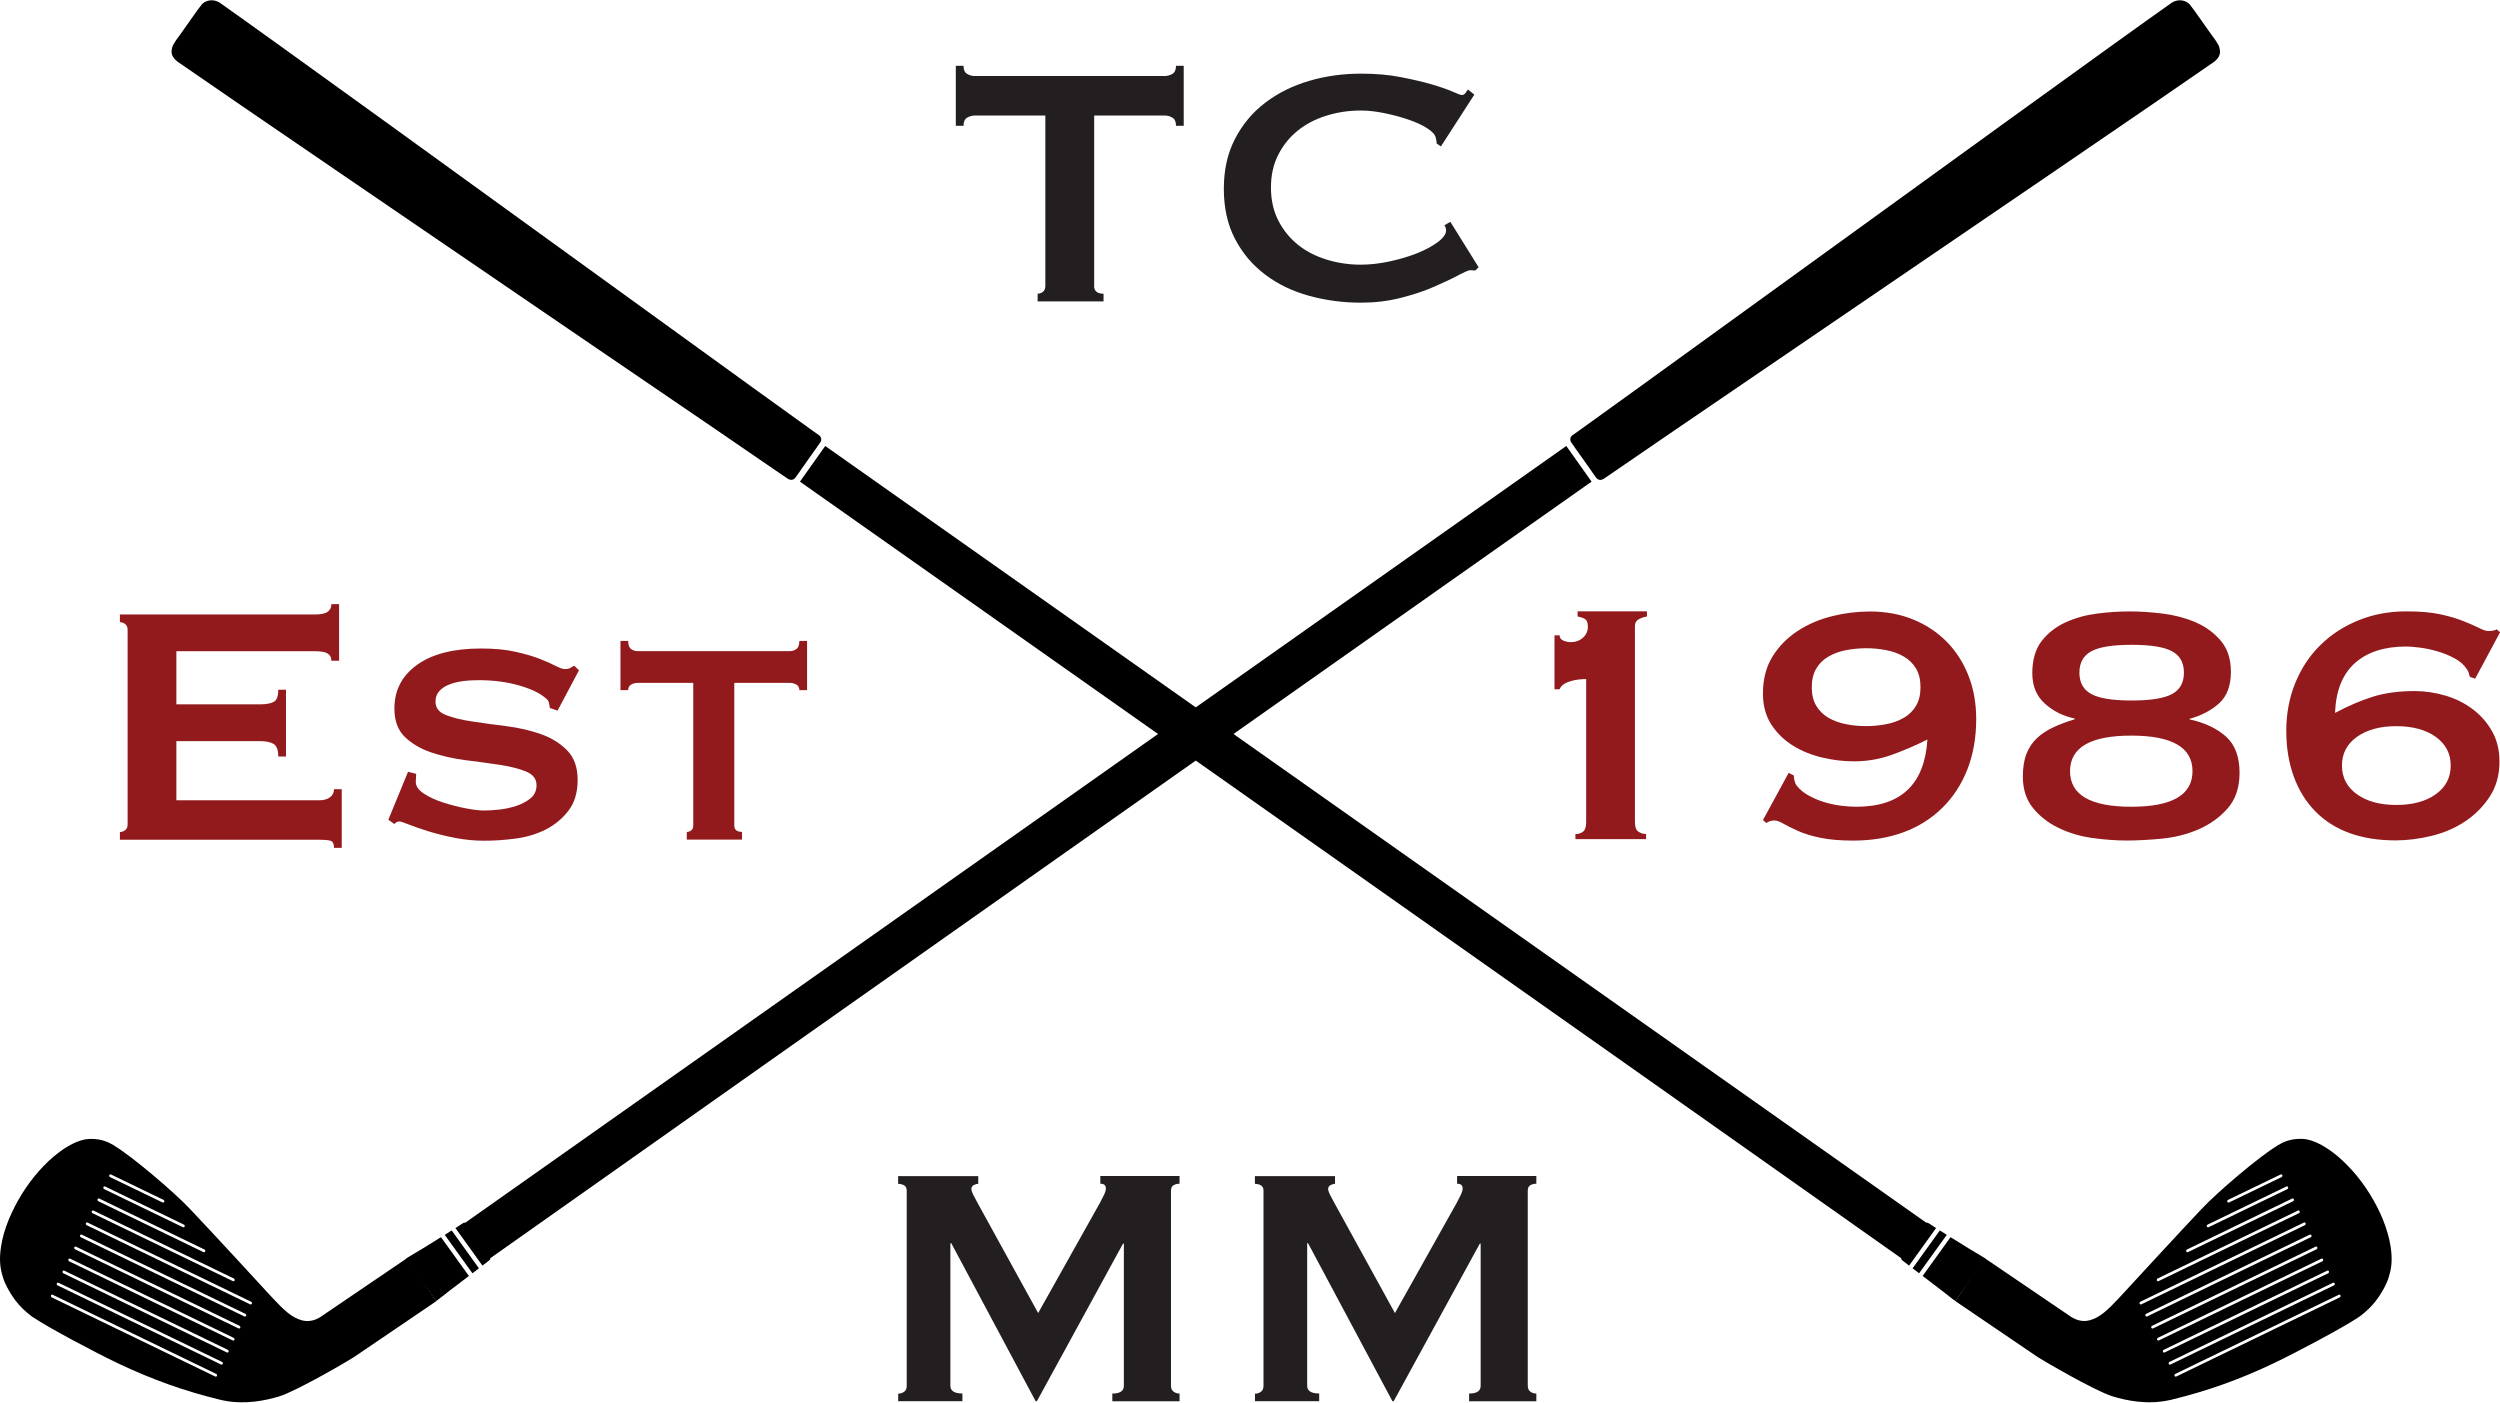
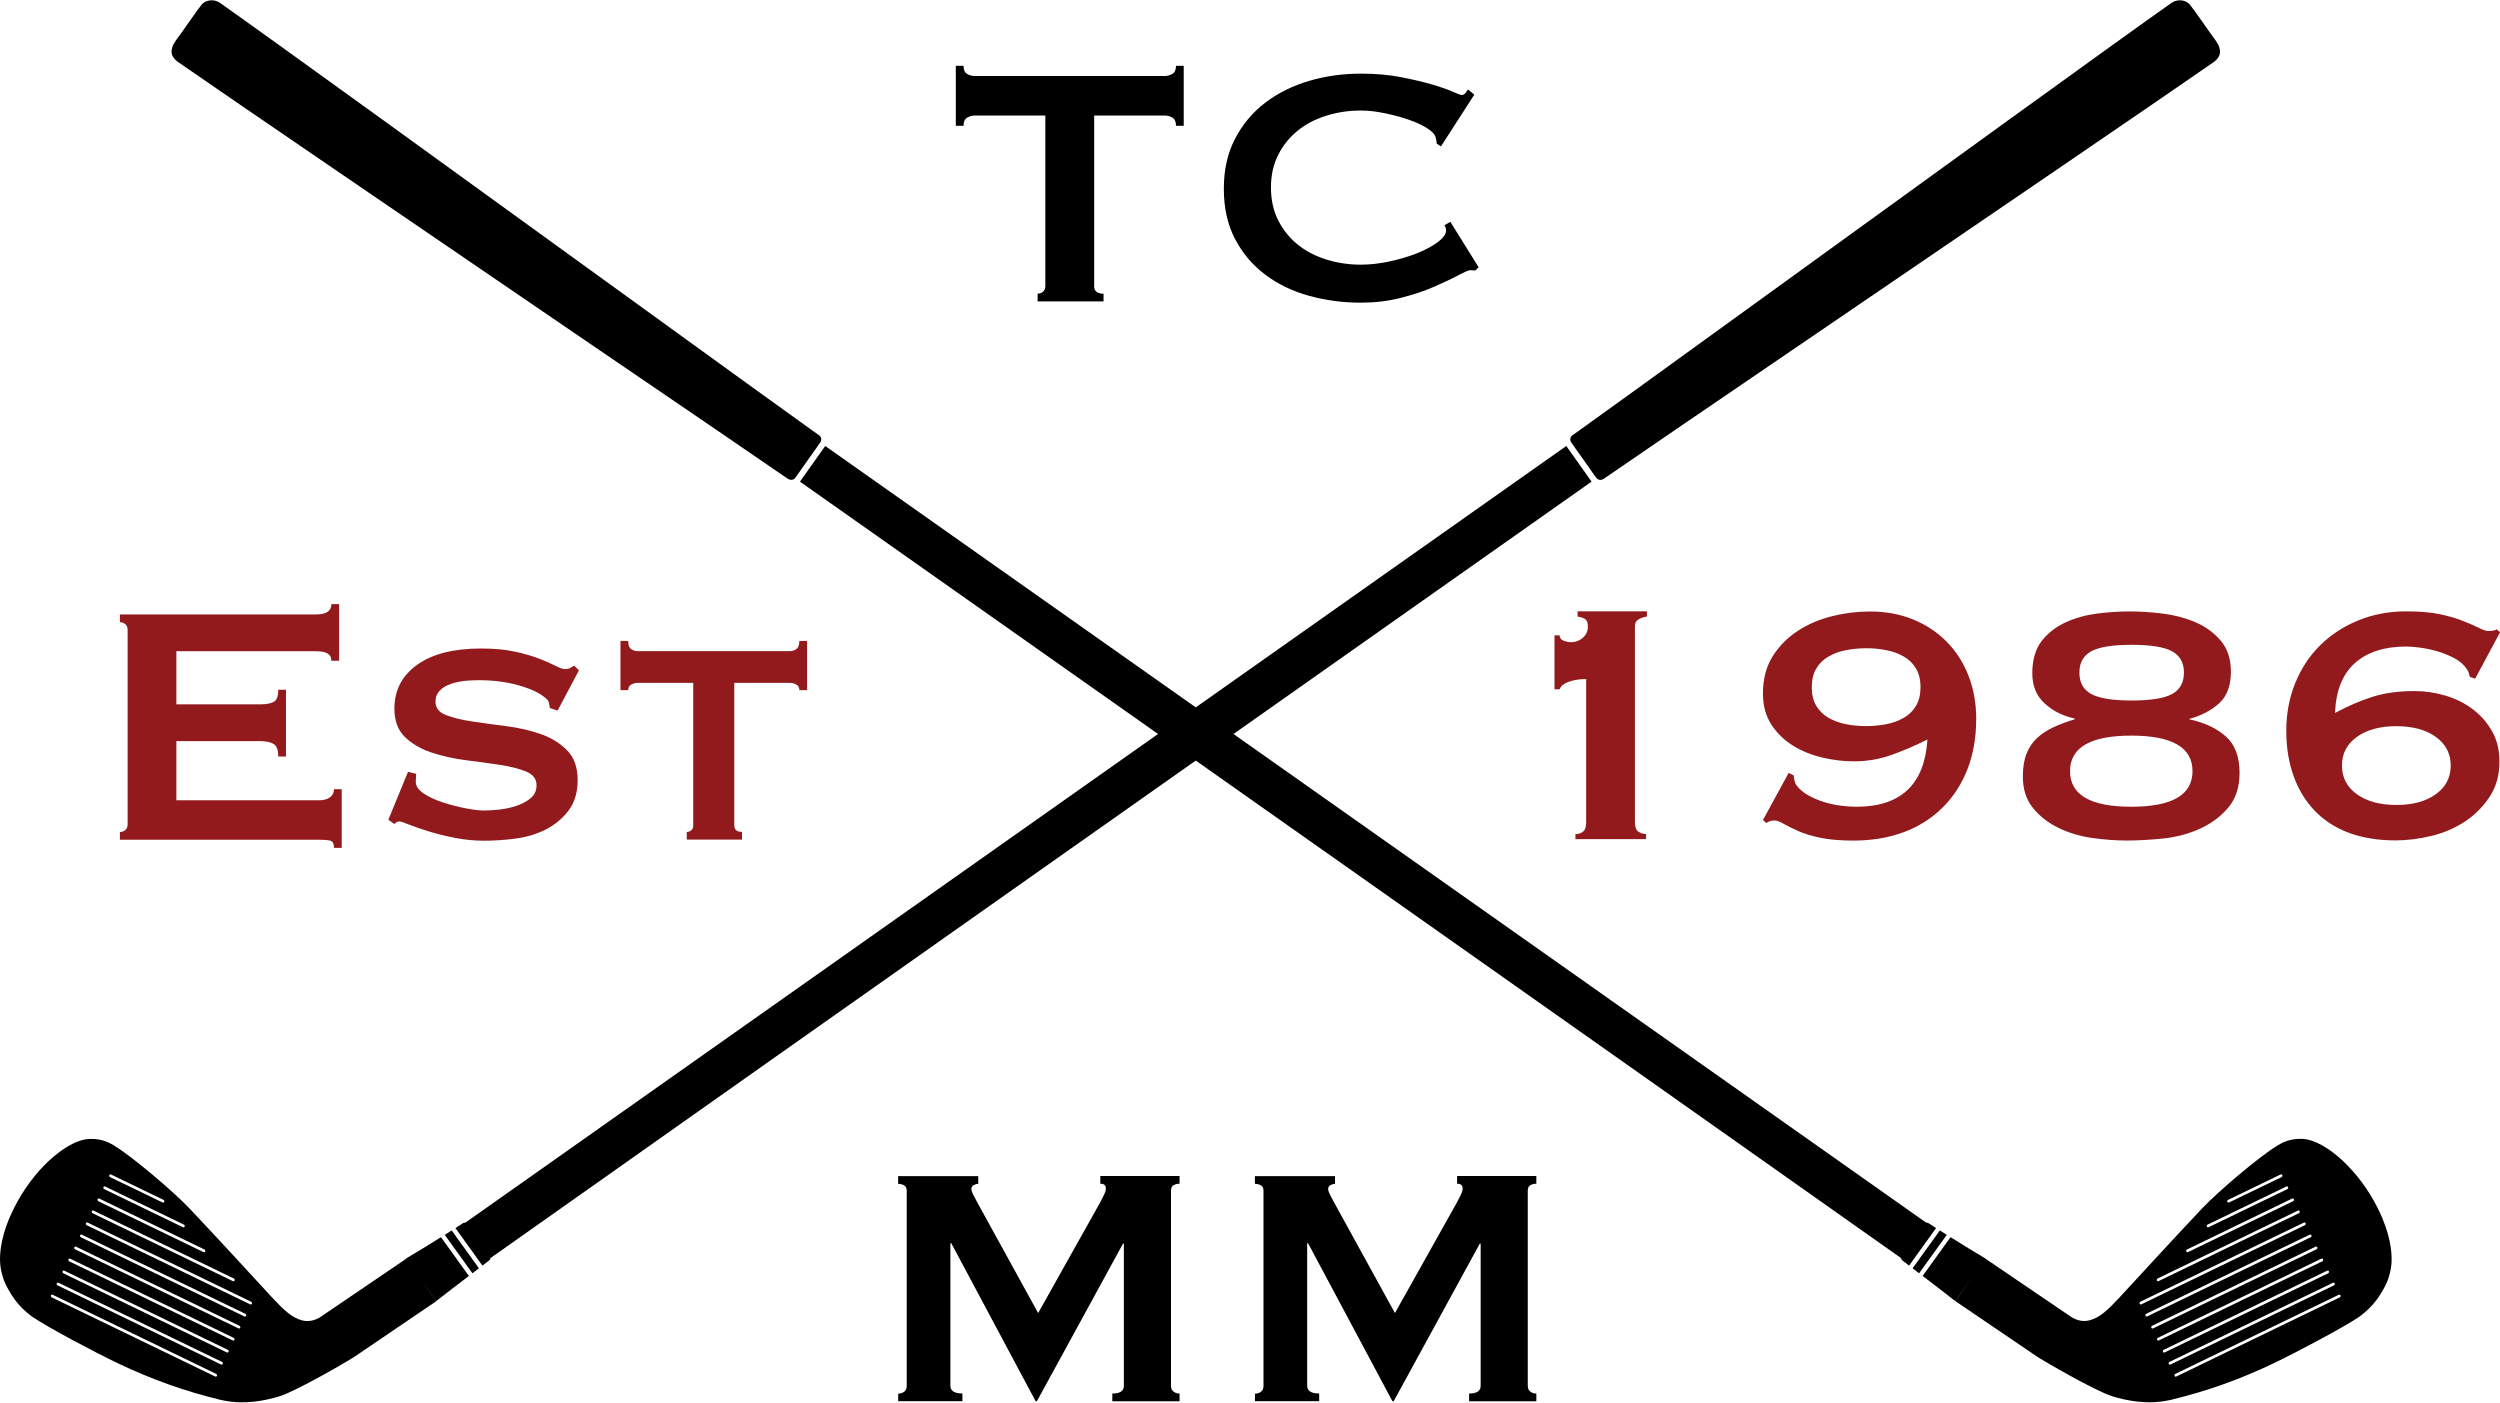
- <svg xmlns="http://www.w3.org/2000/svg" id="a" data-name="Layer 1" width="378.87" height="212.5" viewBox="0 0 378.87 212.5">
+ <svg xmlns="http://www.w3.org/2000/svg" id="a" data-name="Layer_1" width="378.87" height="212.5" viewBox="0 0 378.87 212.5">
  <defs>
    <style>
      .b {
-         fill: #231f20;
-       }
- 
-       .c {
        fill: #921a1d;
      }
    </style>
  </defs>
  <g>
-     <path class="b" d="M165.81,43.34c0,.78.48,1.17,1.43,1.17v1.17h-9.99v-1.17c.3,0,.57-.1.81-.29.24-.19.36-.49.36-.88v-25.83h-10.71c-.39,0-.77.11-1.14.32-.37.22-.55.63-.55,1.23h-1.17v-9.09h1.17c0,.61.18,1.02.55,1.23.37.22.75.32,1.14.32h28.82c.39,0,.77-.11,1.14-.32.37-.22.55-.63.55-1.23h1.17v9.09h-1.17c0-.61-.18-1.02-.55-1.23-.37-.22-.75-.32-1.14-.32h-10.71v25.83Z" />
-     <path class="b" d="M223.57,41c-.13,0-.25-.01-.36-.03-.11-.02-.23-.03-.36-.03-.26,0-.88.26-1.85.78-.97.52-2.21,1.1-3.7,1.75-1.49.65-3.19,1.21-5.09,1.69-1.9.48-3.89.71-5.97.71-2.73,0-5.34-.35-7.85-1.04-2.51-.69-4.73-1.76-6.65-3.21-1.93-1.45-3.45-3.25-4.58-5.42-1.13-2.16-1.69-4.69-1.69-7.59s.56-5.38,1.69-7.56c1.12-2.18,2.65-4.01,4.58-5.48,1.92-1.47,4.14-2.57,6.65-3.31,2.51-.74,5.13-1.1,7.85-1.1,2.21,0,4.21.17,6,.52,1.8.35,3.36.71,4.7,1.1,1.34.39,2.4.76,3.18,1.1.78.35,1.25.52,1.43.52.22,0,.4-.11.55-.32.15-.22.27-.39.36-.52l.97.78-5.06,7.85-.65-.45c0-.13-.01-.26-.03-.39-.02-.13-.05-.28-.1-.45-.09-.48-.52-.96-1.3-1.46-.78-.5-1.74-.94-2.89-1.33-1.15-.39-2.36-.71-3.63-.97-1.28-.26-2.46-.39-3.54-.39-1.82,0-3.56.26-5.22.78-1.67.52-3.12,1.28-4.35,2.27-1.23,1-2.22,2.22-2.95,3.67-.74,1.45-1.1,3.11-1.1,4.96s.37,3.52,1.1,4.96c.74,1.45,1.72,2.67,2.95,3.67,1.23,1,2.68,1.75,4.35,2.27,1.67.52,3.41.78,5.22.78,1.38,0,2.83-.16,4.35-.49,1.51-.32,2.9-.74,4.15-1.23,1.25-.5,2.3-1.06,3.15-1.69.84-.63,1.27-1.22,1.27-1.78,0-.3-.09-.56-.26-.78l.91-.52,4.28,6.88-.52.52Z" />
+     <path d="M165.81,43.34c0,.78.48,1.17,1.43,1.17v1.17h-9.99v-1.17c.3,0,.57-.1.81-.29.24-.19.36-.49.36-.88v-25.83h-10.71c-.39,0-.77.11-1.14.32-.37.22-.55.63-.55,1.23h-1.17v-9.09h1.17c0,.61.18,1.02.55,1.23.37.22.75.32,1.14.32h28.82c.39,0,.77-.11,1.14-.32.37-.22.55-.63.55-1.23h1.17v9.09h-1.17c0-.61-.18-1.02-.55-1.23-.37-.22-.75-.32-1.14-.32h-10.71v25.83Z" />
+     <path d="M223.57,41c-.13,0-.25-.01-.36-.03-.11-.02-.23-.03-.36-.03-.26,0-.88.26-1.85.78-.97.52-2.21,1.1-3.7,1.75-1.49.65-3.19,1.21-5.09,1.69-1.9.48-3.89.71-5.97.71-2.73,0-5.34-.35-7.85-1.04-2.51-.69-4.73-1.76-6.65-3.21-1.93-1.45-3.45-3.25-4.58-5.42-1.13-2.16-1.69-4.69-1.69-7.59s.56-5.38,1.69-7.56c1.12-2.18,2.65-4.01,4.58-5.48,1.92-1.47,4.14-2.57,6.65-3.31,2.51-.74,5.13-1.1,7.85-1.1,2.21,0,4.21.17,6,.52,1.8.35,3.36.71,4.7,1.1,1.34.39,2.4.76,3.18,1.1.78.35,1.25.52,1.43.52.22,0,.4-.11.55-.32.15-.22.27-.39.36-.52l.97.78-5.06,7.85-.65-.45c0-.13-.01-.26-.03-.39-.02-.13-.05-.28-.1-.45-.09-.48-.52-.96-1.3-1.46-.78-.5-1.74-.94-2.89-1.33-1.15-.39-2.36-.71-3.63-.97-1.28-.26-2.46-.39-3.54-.39-1.82,0-3.56.26-5.22.78-1.67.52-3.12,1.28-4.35,2.27-1.23,1-2.22,2.22-2.95,3.67-.74,1.45-1.1,3.11-1.1,4.96s.37,3.52,1.1,4.96c.74,1.45,1.72,2.67,2.95,3.67,1.23,1,2.68,1.75,4.35,2.27,1.67.52,3.41.78,5.22.78,1.38,0,2.83-.16,4.35-.49,1.51-.32,2.9-.74,4.15-1.23,1.25-.5,2.3-1.06,3.15-1.69.84-.63,1.27-1.22,1.27-1.78,0-.3-.09-.56-.26-.78l.91-.52,4.28,6.88-.52.52Z" />
  </g>
  <g>
-     <path class="b" d="M136.11,211.21c.35,0,.65-.1.91-.29.26-.19.39-.49.39-.88v-29.59c0-.39-.13-.66-.39-.81-.26-.15-.56-.23-.91-.23v-1.17h12.14v1.17c-.22,0-.44.06-.68.19-.24.13-.36.32-.36.58,0,.22.09.5.26.84.17.35.37.71.58,1.1l9.28,16.87,9.35-16.68c.3-.56.53-1.01.68-1.33.15-.32.23-.62.23-.88,0-.48-.28-.71-.84-.71v-1.17h12.01v1.17c-.35,0-.65.08-.91.23-.26.15-.39.42-.39.81v29.59c0,.39.13.68.39.88.26.2.56.29.91.29v1.17h-10.19v-1.17c1.17,0,1.75-.39,1.75-1.17v-21.55h-.13l-13.05,23.88h-.19l-12.79-23.95h-.13v21.61c0,.78.61,1.17,1.82,1.17v1.17h-9.73v-1.17Z" />
-     <path class="b" d="M190.18,211.21c.35,0,.65-.1.91-.29.26-.19.39-.49.39-.88v-29.59c0-.39-.13-.66-.39-.81-.26-.15-.56-.23-.91-.23v-1.17h12.14v1.17c-.22,0-.44.06-.68.19-.24.13-.36.32-.36.58,0,.22.09.5.26.84.17.35.37.71.58,1.1l9.28,16.87,9.35-16.68c.3-.56.53-1.01.68-1.33.15-.32.23-.62.23-.88,0-.48-.28-.71-.84-.71v-1.17h12.01v1.17c-.35,0-.65.08-.91.23-.26.15-.39.42-.39.81v29.59c0,.39.13.68.39.88.26.2.56.29.91.29v1.17h-10.19v-1.17c1.17,0,1.75-.39,1.75-1.17v-21.55h-.13l-13.05,23.88h-.19l-12.79-23.95h-.13v21.61c0,.78.61,1.17,1.82,1.17v1.17h-9.73v-1.17Z" />
+     <path d="M136.11,211.21c.35,0,.65-.1.91-.29.26-.19.39-.49.39-.88v-29.59c0-.39-.13-.66-.39-.81-.26-.15-.56-.23-.91-.23v-1.17h12.14v1.17c-.22,0-.44.06-.68.19-.24.13-.36.32-.36.58,0,.22.09.5.26.84.17.35.37.71.58,1.1l9.28,16.87,9.35-16.68c.3-.56.53-1.01.68-1.33.15-.32.23-.62.23-.88,0-.48-.28-.71-.84-.71v-1.17h12.01v1.17c-.35,0-.65.08-.91.23-.26.15-.39.42-.39.81v29.59c0,.39.13.68.39.88.26.2.56.29.91.29v1.17h-10.19v-1.17c1.17,0,1.75-.39,1.75-1.17v-21.55h-.13l-13.05,23.88h-.19l-12.79-23.95h-.13v21.61c0,.78.61,1.17,1.82,1.17v1.17h-9.73v-1.17Z" />
+     <path d="M190.18,211.21c.35,0,.65-.1.91-.29.26-.19.39-.49.39-.88v-29.59c0-.39-.13-.66-.39-.81-.26-.15-.56-.23-.91-.23v-1.17h12.14v1.17c-.22,0-.44.06-.68.19-.24.13-.36.32-.36.58,0,.22.09.5.26.84.17.35.37.71.58,1.1l9.28,16.87,9.35-16.68c.3-.56.53-1.01.68-1.33.15-.32.23-.62.23-.88,0-.48-.28-.71-.84-.71v-1.17h12.01v1.17c-.35,0-.65.08-.91.23-.26.15-.39.42-.39.81v29.59c0,.39.13.68.39.88.26.2.56.29.91.29v1.17h-10.19v-1.17c1.17,0,1.75-.39,1.75-1.17v-21.55h-.13l-13.05,23.88h-.19l-12.79-23.95h-.13v21.61c0,.78.61,1.17,1.82,1.17v1.17h-9.73v-1.17Z" />
  </g>
  <g>
-     <path class="c" d="M50.22,100.12c0-.48-.18-.83-.55-1.07-.37-.24-1.01-.36-1.91-.36h-21.03v8.05h12.72c.87,0,1.54-.12,2.01-.36.48-.24.71-.85.71-1.85h1.17v10.12h-1.17c0-.99-.24-1.63-.71-1.91-.48-.28-1.15-.42-2.01-.42h-12.72v8.96h21.68c.65,0,1.18-.15,1.59-.45.41-.3.62-.71.62-1.23h1.17v8.89h-1.17c0-.65-.21-1.02-.62-1.1-.41-.09-.94-.13-1.59-.13h-30.24v-1.17c.3,0,.57-.1.81-.29.24-.19.36-.49.36-.88v-29.46c0-.39-.12-.68-.36-.88-.24-.19-.51-.29-.81-.29v-1.17h29.59c.91,0,1.55-.14,1.91-.42.37-.28.55-.66.55-1.14h1.17v8.57h-1.17Z" />
-     <path class="c" d="M63.07,117.32c0,.17-.01.36-.03.55-.02.19-.03.4-.03.62,0,.65.41,1.24,1.23,1.78.82.54,1.81,1,2.95,1.36,1.15.37,2.29.66,3.44.88,1.15.22,2.04.32,2.69.32.61,0,1.35-.04,2.24-.13.89-.09,1.76-.27,2.63-.55.86-.28,1.6-.67,2.21-1.17.61-.5.91-1.16.91-1.98,0-.95-.53-1.64-1.59-2.08-1.06-.43-2.39-.77-3.99-1.01-1.6-.24-3.33-.48-5.19-.71-1.86-.24-3.59-.63-5.19-1.17-1.6-.54-2.93-1.32-3.99-2.34-1.06-1.02-1.59-2.46-1.59-4.32,0-2.77,1.15-4.97,3.44-6.62,2.29-1.64,5.52-2.47,9.67-2.47,2.03,0,3.77.16,5.22.49,1.45.32,2.67.68,3.67,1.07.99.39,1.81.75,2.43,1.07.63.32,1.09.49,1.4.49.35,0,.61-.05.78-.16.17-.11.39-.23.65-.36l.71.71-3.24,6.1-1.17-.39c-.04-.26-.09-.52-.13-.78-.04-.26-.24-.52-.58-.78-.87-.74-2.21-1.36-4.02-1.88-1.82-.52-3.85-.78-6.1-.78-.87,0-1.69.05-2.47.16-.78.11-1.47.29-2.08.55-.61.26-1.08.59-1.43,1.01-.35.41-.52.92-.52,1.53,0,.95.53,1.63,1.59,2.04,1.06.41,2.39.74,3.99.97,1.6.24,3.33.48,5.19.71,1.86.24,3.59.64,5.19,1.2,1.6.56,2.93,1.39,3.99,2.47,1.06,1.08,1.59,2.57,1.59,4.48s-.47,3.46-1.4,4.67c-.93,1.21-2.09,2.16-3.47,2.86-1.39.69-2.91,1.15-4.58,1.36-1.67.22-3.23.32-4.7.32s-2.93-.14-4.38-.42c-1.45-.28-2.77-.61-3.96-.97-1.19-.37-2.2-.71-3.02-1.04-.82-.32-1.32-.49-1.49-.49-.3,0-.56.13-.78.39l-.91-.65,2.99-7.27,1.23.32Z" />
-     <path class="c" d="M104.09,126.08c.22,0,.43-.07.65-.23.22-.15.32-.4.32-.75v-21.61h-8.44c-.35,0-.67.09-.97.26-.3.17-.45.45-.45.84h-1.17v-7.46h1.17c0,.61.15,1.02.45,1.23.3.22.63.32.97.32h23.1c.35,0,.67-.11.97-.32.3-.22.45-.63.45-1.23h1.17v7.46h-1.17c0-.39-.15-.67-.45-.84-.3-.17-.63-.26-.97-.26h-8.44v21.61c0,.65.39.97,1.17.97v1.17h-8.37v-1.17Z" />
+     <path class="b" d="M50.22,100.12c0-.48-.18-.83-.55-1.07-.37-.24-1.01-.36-1.91-.36h-21.03v8.05h12.72c.87,0,1.54-.12,2.01-.36.48-.24.71-.85.71-1.85h1.17v10.12h-1.17c0-.99-.24-1.63-.71-1.91-.48-.28-1.15-.42-2.01-.42h-12.72v8.96h21.68c.65,0,1.18-.15,1.59-.45.41-.3.62-.71.62-1.23h1.17v8.89h-1.17c0-.65-.21-1.02-.62-1.1-.41-.09-.94-.13-1.59-.13h-30.24v-1.17c.3,0,.57-.1.81-.29.24-.19.36-.49.36-.88v-29.46c0-.39-.12-.68-.36-.88-.24-.19-.51-.29-.81-.29v-1.17h29.59c.91,0,1.55-.14,1.91-.42.37-.28.55-.66.55-1.14h1.17v8.57h-1.17Z" />
+     <path class="b" d="M63.07,117.32c0,.17-.01.36-.03.55-.02.19-.03.4-.03.62,0,.65.41,1.24,1.23,1.78.82.54,1.81,1,2.95,1.36,1.15.37,2.29.66,3.44.88,1.15.22,2.04.32,2.69.32.61,0,1.35-.04,2.24-.13.89-.09,1.76-.27,2.63-.55.86-.28,1.6-.67,2.21-1.17.61-.5.91-1.16.91-1.98,0-.95-.53-1.64-1.59-2.08-1.06-.43-2.39-.77-3.99-1.01-1.6-.24-3.33-.48-5.19-.71-1.86-.24-3.59-.63-5.19-1.17-1.6-.54-2.93-1.32-3.99-2.34-1.06-1.02-1.59-2.46-1.59-4.32,0-2.77,1.15-4.97,3.44-6.62,2.29-1.64,5.52-2.47,9.67-2.47,2.03,0,3.77.16,5.22.49,1.45.32,2.67.68,3.67,1.07.99.39,1.81.75,2.43,1.07.63.32,1.09.49,1.4.49.35,0,.61-.05.78-.16.17-.11.39-.23.65-.36l.71.71-3.24,6.1-1.17-.39c-.04-.26-.09-.52-.13-.78-.04-.26-.24-.52-.58-.78-.87-.74-2.21-1.36-4.02-1.88-1.82-.52-3.85-.78-6.1-.78-.87,0-1.69.05-2.47.16-.78.11-1.47.29-2.08.55-.61.26-1.08.59-1.43,1.01-.35.41-.52.92-.52,1.53,0,.95.53,1.63,1.59,2.04,1.06.41,2.39.74,3.99.97,1.6.24,3.33.48,5.19.71,1.86.24,3.59.64,5.19,1.2,1.6.56,2.93,1.39,3.99,2.47,1.06,1.08,1.59,2.57,1.59,4.48s-.47,3.46-1.4,4.67c-.93,1.21-2.09,2.16-3.47,2.86-1.39.69-2.91,1.15-4.58,1.36-1.67.22-3.23.32-4.7.32s-2.93-.14-4.38-.42c-1.45-.28-2.77-.61-3.96-.97-1.19-.37-2.2-.71-3.02-1.04-.82-.32-1.32-.49-1.49-.49-.3,0-.56.13-.78.39l-.91-.65,2.99-7.27,1.23.32Z" />
+     <path class="b" d="M104.09,126.08c.22,0,.43-.07.65-.23.22-.15.32-.4.32-.75v-21.61h-8.44c-.35,0-.67.09-.97.26-.3.17-.45.45-.45.84h-1.17v-7.46h1.17c0,.61.15,1.02.45,1.23.3.22.63.32.97.32h23.1c.35,0,.67-.11.97-.32.3-.22.45-.63.45-1.23h1.17v7.46h-1.17c0-.39-.15-.67-.45-.84-.3-.17-.63-.26-.97-.26h-8.44v21.61c0,.65.39.97,1.17.97v1.17h-8.37v-1.17Z" />
  </g>
  <g>
-     <path class="c" d="M238.75,126.41c.43,0,.81-.12,1.14-.36.32-.24.49-.72.49-1.46v-21.68c-.3,0-.66.02-1.07.06-.41.04-.81.12-1.2.23-.39.11-.75.26-1.07.45-.32.19-.55.47-.68.81h-.78v-8.18h.78c0,.39.2.66.58.81.39.15.76.23,1.1.23.74,0,1.35-.23,1.85-.68.5-.45.75-1.01.75-1.65,0-.61-.14-.99-.42-1.17-.28-.17-.66-.3-1.14-.39v-.78h10.51v.78c-.52.09-.95.24-1.3.45-.35.22-.52.54-.52.97v29.72c0,.74.17,1.22.52,1.46.35.24.74.36,1.17.36v.78h-10.71v-.78Z" />
-     <path class="c" d="M271.07,117.13l.78.39c0,.22.03.48.1.78.07.3.18.56.36.78.43.56,1.02,1.05,1.75,1.46.74.41,1.53.75,2.37,1.01.84.26,1.7.44,2.56.55.86.11,1.64.16,2.34.16,6.75,0,10.34-3.4,10.77-10.19-1.82.91-3.63,1.69-5.45,2.34-1.82.65-3.72.97-5.71.97-1.56,0-3.16-.19-4.8-.58-1.64-.39-3.13-.99-4.45-1.82-1.32-.82-2.4-1.88-3.25-3.18-.84-1.3-1.27-2.86-1.27-4.67,0-2.21.49-4.09,1.46-5.65s2.24-2.84,3.8-3.86c1.56-1.02,3.3-1.76,5.22-2.24,1.92-.48,3.84-.71,5.74-.71,2.38,0,4.55.4,6.52,1.2,1.97.8,3.67,1.93,5.1,3.37,1.43,1.45,2.53,3.17,3.31,5.16.78,1.99,1.17,4.18,1.17,6.55,0,2.81-.44,5.35-1.33,7.63-.89,2.27-2.15,4.22-3.8,5.84-1.64,1.62-3.6,2.86-5.87,3.7-2.27.84-4.81,1.27-7.63,1.27-1.95,0-3.6-.14-4.96-.42-1.36-.28-2.5-.63-3.41-1.04-.91-.41-1.65-.78-2.21-1.1-.56-.32-1.02-.49-1.36-.49-.48,0-.89.13-1.23.39l-.52-.45,3.89-7.14ZM282.81,98.24c-1.04,0-2.06.1-3.05.29-1,.19-1.88.52-2.66.97-.78.45-1.4,1.06-1.85,1.82-.45.76-.68,1.7-.68,2.82s.23,2.07.68,2.82c.45.76,1.07,1.36,1.85,1.82.78.45,1.67.78,2.66.97.99.2,2.01.29,3.05.29s2.05-.1,3.05-.29c.99-.19,1.88-.52,2.66-.97.78-.45,1.4-1.06,1.85-1.82.45-.76.68-1.7.68-2.82s-.23-2.07-.68-2.82c-.45-.76-1.07-1.36-1.85-1.82-.78-.45-1.67-.78-2.66-.97-1-.2-2.01-.29-3.05-.29Z" />
-     <path class="c" d="M331.81,109.02c2.25.48,4.08,1.33,5.48,2.56,1.41,1.23,2.11,3.08,2.11,5.55,0,2.21-.6,3.99-1.78,5.35-1.19,1.36-2.65,2.42-4.38,3.18-1.73.76-3.58,1.23-5.55,1.43-1.97.19-3.75.29-5.35.29-1.69,0-3.45-.13-5.29-.39-1.84-.26-3.54-.77-5.1-1.53-1.56-.76-2.85-1.76-3.86-3.02-1.02-1.25-1.53-2.83-1.53-4.74,0-1.38.18-2.54.55-3.47.37-.93.9-1.72,1.59-2.37.69-.65,1.53-1.2,2.5-1.65.97-.45,2.04-.85,3.21-1.2v-.13c-1.73-.35-3.23-1.09-4.51-2.24-1.28-1.15-1.91-2.69-1.91-4.64s.48-3.66,1.43-4.87c.95-1.21,2.16-2.15,3.63-2.82,1.47-.67,3.07-1.11,4.8-1.33,1.73-.22,3.37-.32,4.93-.32s3.16.11,4.93.32c1.77.22,3.43.65,4.96,1.3,1.54.65,2.82,1.58,3.86,2.79,1.04,1.21,1.56,2.79,1.56,4.74,0,2.08-.58,3.66-1.75,4.74-1.17,1.08-2.68,1.88-4.54,2.4v-.06.13ZM322.99,111.48c-6.19,0-9.28,1.8-9.28,5.39s3.09,5.39,9.28,5.39,9.28-1.79,9.28-5.39-3.09-5.39-9.28-5.39ZM323.05,97.72c-2.86,0-4.89.32-6.1.97-1.21.65-1.82,1.73-1.82,3.25s.61,2.6,1.82,3.25c1.21.65,3.25.97,6.1.97s4.89-.32,6.1-.97c1.21-.65,1.82-1.73,1.82-3.25s-.61-2.6-1.82-3.25c-1.21-.65-3.25-.97-6.1-.97Z" />
-     <path class="c" d="M375.1,102.85l-.78-.26c-.09-.22-.15-.42-.2-.62-.04-.2-.15-.4-.32-.62-.43-.65-1.06-1.19-1.88-1.62-.82-.43-1.69-.78-2.6-1.04-.91-.26-1.78-.44-2.63-.55-.84-.11-1.53-.16-2.04-.16-3.29,0-5.87.83-7.76,2.5-1.88,1.67-2.89,4.19-3.02,7.56,2.03-1.08,3.96-1.9,5.78-2.47,1.82-.56,3.89-.84,6.23-.84,1.6,0,3.17.23,4.7.68,1.54.45,2.91,1.14,4.12,2.04,1.21.91,2.2,2.02,2.95,3.34.76,1.32,1.14,2.87,1.14,4.64,0,2.03-.5,3.81-1.49,5.32-1,1.51-2.25,2.77-3.76,3.76-1.51,1-3.2,1.72-5.06,2.17-1.86.45-3.68.68-5.45.68-2.6,0-4.91-.37-6.94-1.1-2.03-.74-3.76-1.83-5.19-3.28-1.43-1.45-2.52-3.21-3.28-5.29-.76-2.08-1.14-4.39-1.14-6.94s.45-5.01,1.36-7.24c.91-2.23,2.17-4.14,3.8-5.74,1.62-1.6,3.55-2.86,5.78-3.76,2.23-.91,4.64-1.36,7.24-1.36,2.08,0,3.81.15,5.19.45,1.38.3,2.55.65,3.5,1.04.99.39,1.78.74,2.37,1.04.58.3,1.05.45,1.4.45.26,0,.51-.02.75-.07.24-.04.4-.11.49-.19l.52.45-3.76,7.01ZM363.16,110.05c-2.47,0-4.46.54-5.97,1.62-1.52,1.08-2.27,2.53-2.27,4.35s.76,3.27,2.27,4.35c1.51,1.08,3.5,1.62,5.97,1.62s4.46-.54,5.97-1.62c1.51-1.08,2.27-2.53,2.27-4.35s-.76-3.27-2.27-4.35c-1.51-1.08-3.5-1.62-5.97-1.62Z" />
+     <path class="b" d="M238.75,126.41c.43,0,.81-.12,1.14-.36.32-.24.49-.72.49-1.46v-21.68c-.3,0-.66.02-1.07.06-.41.04-.81.12-1.2.23-.39.11-.75.26-1.07.45-.32.19-.55.47-.68.81h-.78v-8.18h.78c0,.39.2.66.58.81.39.15.76.23,1.1.23.74,0,1.35-.23,1.85-.68.5-.45.75-1.01.75-1.65,0-.61-.14-.99-.42-1.17-.28-.17-.66-.3-1.14-.39v-.78h10.51v.78c-.52.09-.95.24-1.3.45-.35.22-.52.54-.52.97v29.72c0,.74.17,1.22.52,1.46.35.24.74.36,1.17.36v.78h-10.71v-.78Z" />
+     <path class="b" d="M271.07,117.13l.78.39c0,.22.03.48.1.78.07.3.18.56.36.78.43.56,1.02,1.05,1.75,1.46.74.41,1.53.75,2.37,1.01.84.26,1.7.44,2.56.55.86.11,1.64.16,2.34.16,6.75,0,10.34-3.4,10.77-10.19-1.82.91-3.63,1.69-5.45,2.34-1.82.65-3.72.97-5.71.97-1.56,0-3.16-.19-4.8-.58-1.64-.39-3.13-.99-4.45-1.82-1.32-.82-2.4-1.88-3.25-3.18-.84-1.3-1.27-2.86-1.27-4.67,0-2.21.49-4.09,1.46-5.65s2.24-2.84,3.8-3.86c1.56-1.02,3.3-1.76,5.22-2.24,1.92-.48,3.84-.71,5.74-.71,2.38,0,4.55.4,6.52,1.2,1.97.8,3.67,1.93,5.1,3.37,1.43,1.45,2.53,3.17,3.31,5.16.78,1.99,1.17,4.18,1.17,6.55,0,2.81-.44,5.35-1.33,7.63-.89,2.27-2.15,4.22-3.8,5.84-1.64,1.62-3.6,2.86-5.87,3.7-2.27.84-4.81,1.27-7.63,1.27-1.95,0-3.6-.14-4.96-.42-1.36-.28-2.5-.63-3.41-1.04-.91-.41-1.65-.78-2.21-1.1-.56-.32-1.02-.49-1.36-.49-.48,0-.89.13-1.23.39l-.52-.45,3.89-7.14ZM282.81,98.24c-1.04,0-2.06.1-3.05.29-1,.19-1.88.52-2.66.97-.78.45-1.4,1.06-1.85,1.82-.45.76-.68,1.7-.68,2.82s.23,2.07.68,2.82c.45.76,1.07,1.36,1.85,1.82.78.45,1.67.78,2.66.97.99.2,2.01.29,3.05.29s2.05-.1,3.05-.29c.99-.19,1.88-.52,2.66-.97.78-.45,1.4-1.06,1.85-1.82.45-.76.68-1.7.68-2.82s-.23-2.07-.68-2.82c-.45-.76-1.07-1.36-1.85-1.82-.78-.45-1.67-.78-2.66-.97-1-.2-2.01-.29-3.05-.29Z" />
+     <path class="b" d="M331.81,109.02c2.25.48,4.08,1.33,5.48,2.56,1.41,1.23,2.11,3.08,2.11,5.55,0,2.21-.6,3.99-1.78,5.35-1.19,1.36-2.65,2.42-4.38,3.18-1.73.76-3.58,1.23-5.55,1.43-1.97.19-3.75.29-5.35.29-1.69,0-3.45-.13-5.29-.39-1.84-.26-3.54-.77-5.1-1.53-1.56-.76-2.85-1.76-3.86-3.02-1.02-1.25-1.53-2.83-1.53-4.74,0-1.38.18-2.54.55-3.47.37-.93.9-1.72,1.59-2.37.69-.65,1.53-1.2,2.5-1.65.97-.45,2.04-.85,3.21-1.2v-.13c-1.73-.35-3.23-1.09-4.51-2.24-1.28-1.15-1.91-2.69-1.91-4.64s.48-3.66,1.43-4.87c.95-1.21,2.16-2.15,3.63-2.82,1.47-.67,3.07-1.11,4.8-1.33,1.73-.22,3.37-.32,4.93-.32s3.16.11,4.93.32c1.77.22,3.43.65,4.96,1.3,1.54.65,2.82,1.58,3.86,2.79,1.04,1.21,1.56,2.79,1.56,4.74,0,2.08-.58,3.66-1.75,4.74-1.17,1.08-2.68,1.88-4.54,2.4v-.06.13ZM322.99,111.48c-6.19,0-9.28,1.8-9.28,5.39s3.09,5.39,9.28,5.39,9.28-1.79,9.28-5.39-3.09-5.39-9.28-5.39ZM323.05,97.72c-2.86,0-4.89.32-6.1.97-1.21.65-1.82,1.73-1.82,3.25s.61,2.6,1.82,3.25c1.21.65,3.25.97,6.1.97s4.89-.32,6.1-.97c1.21-.65,1.82-1.73,1.82-3.25s-.61-2.6-1.82-3.25c-1.21-.65-3.25-.97-6.1-.97Z" />
+     <path class="b" d="M375.1,102.85l-.78-.26c-.09-.22-.15-.42-.2-.62-.04-.2-.15-.4-.32-.62-.43-.65-1.06-1.19-1.88-1.62-.82-.43-1.69-.78-2.6-1.04-.91-.26-1.78-.44-2.63-.55-.84-.11-1.53-.16-2.04-.16-3.29,0-5.87.83-7.76,2.5-1.88,1.67-2.89,4.19-3.02,7.56,2.03-1.08,3.96-1.9,5.78-2.47,1.82-.56,3.89-.84,6.23-.84,1.6,0,3.17.23,4.7.68,1.54.45,2.91,1.14,4.12,2.04,1.21.91,2.2,2.02,2.95,3.34.76,1.32,1.14,2.87,1.14,4.64,0,2.03-.5,3.81-1.49,5.32-1,1.51-2.25,2.77-3.76,3.76-1.51,1-3.2,1.72-5.06,2.17-1.86.45-3.68.68-5.45.68-2.6,0-4.91-.37-6.94-1.1-2.03-.74-3.76-1.83-5.19-3.28-1.43-1.45-2.52-3.21-3.28-5.29-.76-2.08-1.14-4.39-1.14-6.94s.45-5.01,1.36-7.24c.91-2.23,2.17-4.14,3.8-5.74,1.62-1.6,3.55-2.86,5.78-3.76,2.23-.91,4.64-1.36,7.24-1.36,2.08,0,3.81.15,5.19.45,1.38.3,2.55.65,3.5,1.04.99.39,1.78.74,2.37,1.04.58.3,1.05.45,1.4.45.26,0,.51-.02.75-.07.24-.04.4-.11.49-.19l.52.45-3.76,7.01ZM363.16,110.05c-2.47,0-4.46.54-5.97,1.62-1.52,1.08-2.27,2.53-2.27,4.35s.76,3.27,2.27,4.35c1.51,1.08,3.5,1.62,5.97,1.62s4.46-.54,5.97-1.62c1.51-1.08,2.27-2.53,2.27-4.35s-.76-3.27-2.27-4.35c-1.51-1.08-3.5-1.62-5.97-1.62Z" />
  </g>
  <g>
    <path d="M336.39,7.45c-.05-.32-.16-.61-.32-.84-.05-.08-.11-.17-.16-.26-.07-.12-.14-.24-.21-.33-.09-.12-.28-.39-.44-.6l-.19-.26c-.23-.32-.73-1.01-1.01-1.43-.11-.16-.22-.31-.33-.47l-1.17-1.65c-.59-.8-.63-.84-.76-1,0,0,0,0,0,0,0,0,0,0,0,0,0,0,0,0-.01,0,0,0-.02-.02-.02-.02-.53-.54-1.74-.86-2.77-.09-6.56,4.6-38.4,27.65-61.65,44.49-14.78,10.7-26.46,19.15-28.07,20.28l-.99.7c-.39.29-.39.79-.16,1.09l.11.16c.05.07.1.15.19.27l.09.12h0s.05.08.06.09c.03.04.06.09.09.14.05.07.09.13.14.2l.06.08c.04.05.07.11.11.15.06.08.12.17.18.25.07.11.14.21.22.32.06.08.12.16.17.24.07.1.13.2.21.29.08.1.15.21.22.31.07.1.14.2.21.3.12.16.22.31.33.47.12.18.25.36.38.53.06.08.12.16.17.25.07.1.13.19.2.29.06.08.11.15.16.23.06.08.11.16.17.24,0,0,.08.12.09.12l.17.24c.21.29.45.38.66.38.23,0,.42-.11.51-.16l.28-.19c.18-.12.36-.23.66-.45,1.41-1,15.29-10.46,31.37-21.42,23.06-15.71,51.75-35.27,60.13-41.09.78-.57,1.09-1.22.93-1.94Z" />
    <g>
      <path d="M74.18,190.51c-.07-.1-.11-.15-.18-.25-.04-.05-.06-.08-.09-.13-.15-.21-.27-.39-.4-.56-.14-.2-.27-.39-.41-.58-.25-.36-.23-.3-.55-.77-.18-.25-.36-.5-.53-.75-.16-.22-.31-.44-.46-.65-.16-.22-.05-.07-.2-.28-.06-.09-.12-.17-.18-.26-.08-.12-.16-.23-.24-.34-.03-.04-.04-.06-.08-.11-.03-.04-.06-.09-.09-.13-.08-.11-.13-.18-.2-.28-.06-.08-.1-.14-.21-.13-.09,0-.14.05-.24.11-.38.24-.74.48-1.1.71l4.09,5.69c.29-.23.58-.44.9-.69.12-.1.24-.18.28-.29.04-.1-.03-.18-.12-.31Z" />
      <g>
        <path d="M66.83,187.49c-1.99,1.25-3.66,2.27-4.89,2.99-.19.11-.29.2-.39.27.06.08.12.17.18.25.1.14.19.28.29.41.04.05.07.1.11.16.03.04.06.08.09.12.09.12.17.25.26.37.06.09.12.17.18.26.15.2.29.42.44.62.14.2.28.4.42.6.16.22.32.45.48.68.27.37.52.74.78,1.1.14.19.27.39.41.58.12.17.24.35.37.53.03.04.06.09.09.13.06.09.13.18.19.27.08.12.17.24.25.35.1-.07.25-.17.38-.28,1-.8,2.34-1.82,4.59-3.53l-4.23-5.88Z" />
        <path d="M71.6,192.96c.31-.24.64-.49.98-.75l-4.13-5.74c-.36.23-.71.45-1.05.67l4.2,5.83Z" />
      </g>
    </g>
    <path d="M66.03,197.07s-.04-.06-.06-.09c-.01-.01-.02-.03-.03-.04-.29-.43-.58-.85-.87-1.28-.22-.32-.44-.64-.65-.96-.18-.27-.37-.54-.55-.81-.39-.58-.78-1.15-1.17-1.73-.3-.44-.6-.88-.9-1.33-.04-.05-.07-.1-.11-.16-.17.11-.33.23-.5.34-4,2.72-8,5.43-12,8.15-.54.37-1.74,1.38-3.44.93-1.55-.41-2.74-1.57-4.45-3.39-.08-.08-.15-.16-.23-.25-3.28-3.56-8.37-9.11-12.29-13.25-2.51-2.66-8.81-7.97-11.35-9.5-.02-.01-.16-.12-.18-.13-.84-.5-1.85-.95-3.32-.97-.12,0-.25,0-.38,0-.14,0-.29.02-.43.04-1.26.17-2.76.91-4.27,2.06-1.97,1.5-3.98,3.72-5.57,6.31-.75,1.22-1.39,2.48-1.91,3.71-.61,1.47-1.03,2.92-1.22,4.25-.26,1.76-.18,3.08.26,4.48.01.04.09.28.1.33.05.12.07.2.1.28.05.12.07.18.14.34.07.18.21.47.28.59.76,1.42,1.69,2.94,3.77,4.5.05.04.1.07.15.1,2.4,1.63,9.58,5.43,12.93,7.02,5.22,2.48,10.12,4.22,15.52,5.53.14.03.28.06.42.09,3.37.7,6.53-.02,8.49-.61,2.67-.81,10.77-5.57,11.31-5.94,4-2.72,8-5.43,12-8.15.17-.11.33-.23.5-.34-.03-.04-.05-.07-.07-.11ZM16.56,178.08c.05-.1.16-.13.26-.09l7.97,3.85c.06.03.09.08.1.14.02.05.03.11,0,.16-.05.09-.16.13-.26.09l-7.97-3.85c-.06-.03-.09-.08-.09-.14-.02-.05-.03-.11,0-.16ZM15.67,179.9c.05-.1.16-.13.26-.09l11.95,5.78c.06.03.09.08.1.14.02.05.03.11,0,.16-.05.09-.16.13-.26.09l-11.95-5.78c-.06-.03-.09-.08-.09-.14-.02-.05-.03-.11,0-.16ZM14.79,181.73c.05-.09.16-.14.26-.09l15.96,7.73c.06.03.09.08.09.14.02.05.03.11,0,.16-.05.09-.16.13-.26.09l-15.96-7.73c-.06-.03-.09-.08-.09-.14-.02-.05-.03-.11,0-.16ZM13.91,183.55c.05-.1.16-.13.26-.09l21.28,10.3c.06.03.09.08.1.14.02.05.03.11,0,.16-.05.1-.16.13-.26.09l-21.28-10.3c-.06-.03-.09-.08-.1-.14-.02-.05-.03-.11,0-.16ZM32.88,208.52c-.05.09-.16.14-.26.09l-24.79-12c-.06-.03-.09-.08-.1-.14-.02-.05-.03-.11,0-.16.05-.1.16-.14.26-.09l24.79,12c.06.03.09.08.1.14.02.05.03.11,0,.16ZM33.76,206.7c-.05.09-.16.13-.26.09l-24.79-12c-.06-.03-.09-.08-.1-.14-.02-.05-.03-.11,0-.16.05-.09.16-.13.26-.09l24.79,12c.06.03.09.08.1.14.02.05.03.11,0,.16ZM34.64,204.87c-.05.1-.16.13-.26.09l-24.79-12c-.06-.03-.09-.08-.1-.14-.02-.05-.03-.11,0-.16.05-.1.16-.14.26-.09l24.79,12c.06.03.09.08.1.14.02.05.03.11,0,.16ZM35.52,203.05c-.05.1-.16.13-.26.09l-24.79-12c-.06-.03-.09-.08-.1-.14-.02-.05-.03-.11,0-.16.05-.09.16-.13.26-.09l24.79,12c.06.03.09.08.1.14.02.05.03.11,0,.16ZM36.41,201.23c-.05.09-.16.13-.26.09l-24.79-12c-.06-.03-.09-.08-.1-.14-.02-.05-.03-.11,0-.16.05-.09.16-.13.26-.09l24.79,12c.06.03.09.08.1.14.02.05.03.11,0,.16ZM37.29,199.41c-.05.1-.16.14-.26.09l-24.79-12c-.06-.03-.09-.08-.1-.14-.02-.05-.03-.11,0-.16.05-.09.16-.13.26-.09l24.79,12c.06.03.09.08.1.14.02.05.03.11,0,.16ZM38.17,197.58c-.05.1-.16.14-.26.09l-24.79-12c-.06-.03-.09-.08-.1-.14-.02-.05-.03-.11,0-.16.05-.1.16-.13.26-.09l24.79,12c.06.03.09.08.1.14.02.05.03.11,0,.16Z" />
    <path d="M237.38,67.58c-55.95,39.46-111.3,78.51-167.24,117.98.04.05.07.1.11.16.06.09.13.18.19.27.03.04.05.07.08.11.02.03.04.06.06.09.07.09.13.19.2.28.05.07.1.14.15.21.13.18.25.36.38.54.13.18.26.36.38.55.15.21.29.42.44.63.23.33.49.65.7,1,.11.16.23.32.34.48.11.16.22.31.33.47.03.04.05.07.08.11.05.07.1.14.15.21.06.09.13.18.19.28,55.94-39.52,111.3-78.51,167.28-117.96l-3.83-5.4Z" />
  </g>
  <g>
    <path d="M26.04,7.45c.05-.32.16-.61.32-.84.05-.08.11-.17.16-.26.07-.12.14-.24.21-.33.09-.12.28-.39.44-.6l.19-.26c.23-.32.73-1.01,1.01-1.43.11-.16.22-.31.33-.47l1.17-1.65c.59-.8.63-.84.76-1,0,0,0,0,0,0,0,0,0,0,0,0,0,0,0,0,.01,0,0,0,.02-.02.02-.02.53-.54,1.74-.86,2.77-.09,6.56,4.6,38.4,27.65,61.65,44.49,14.78,10.7,26.46,19.15,28.07,20.28l.99.7c.39.29.39.79.16,1.09l-.11.16c-.05.07-.1.15-.19.27l-.09.12h0s-.05.08-.06.09c-.03.04-.06.09-.09.14-.05.07-.09.13-.14.2l-.06.08c-.04.05-.07.11-.11.15-.06.08-.12.17-.18.25-.07.11-.14.21-.22.32-.06.08-.12.16-.17.24-.07.1-.13.2-.21.29-.08.1-.15.21-.22.31-.07.1-.14.2-.21.3-.12.16-.22.31-.33.47-.12.18-.25.36-.38.53-.06.08-.12.16-.17.25-.07.1-.13.19-.2.29-.06.08-.11.15-.16.23-.06.08-.11.16-.17.24,0,0-.08.12-.09.12l-.17.24c-.21.29-.45.37-.66.37-.23,0-.42-.11-.51-.16l-.28-.19c-.18-.12-.36-.23-.66-.45-1.41-1-15.29-10.46-31.37-21.42C64.05,34.76,35.35,15.21,26.97,9.39c-.78-.57-1.09-1.22-.93-1.94Z" />
    <g>
      <path d="M288.25,190.51c.07-.1.11-.15.18-.25.04-.05.06-.08.09-.13.15-.21.27-.39.4-.56.14-.2.27-.39.41-.58.25-.36.23-.3.55-.77.18-.25.36-.5.53-.75.16-.22.31-.44.46-.65.16-.22.05-.07.2-.28.06-.09.12-.17.18-.26.08-.12.16-.23.24-.34.03-.04.04-.06.08-.11.03-.04.06-.09.09-.13.08-.11.13-.18.2-.28.06-.08.1-.14.21-.13.09,0,.14.05.24.11.38.24.74.48,1.1.71l-4.09,5.69c-.29-.23-.58-.44-.9-.69-.12-.1-.24-.18-.28-.29-.04-.1.03-.18.12-.31Z" />
      <g>
        <path d="M295.6,187.49c1.99,1.25,3.66,2.27,4.89,2.99.19.11.29.2.39.27-.06.08-.12.17-.18.25-.1.14-.19.28-.29.41-.04.05-.07.1-.11.16-.03.04-.06.08-.09.12-.09.12-.17.25-.26.37-.06.09-.12.17-.18.26-.15.2-.29.42-.44.62-.14.2-.28.4-.42.6-.16.22-.32.45-.48.68-.27.37-.52.74-.78,1.1-.14.19-.27.39-.41.58-.12.17-.24.35-.37.53-.03.04-.06.09-.09.13-.06.09-.13.18-.19.27-.08.12-.17.24-.25.35-.1-.07-.25-.17-.38-.28-1-.8-2.34-1.82-4.59-3.53l4.23-5.88Z" />
        <path d="M290.83,192.96c-.31-.24-.64-.49-.98-.75l4.13-5.74c.36.23.71.45,1.05.67l-4.2,5.83Z" />
      </g>
    </g>
    <path d="M296.33,197.18c.17.11.33.23.5.34,4,2.72,8,5.43,12,8.15.54.37,8.64,5.12,11.31,5.94,1.96.6,5.12,1.31,8.49.61.14-.03.28-.05.42-.09,5.4-1.31,10.3-3.04,15.52-5.53,3.34-1.59,10.52-5.39,12.93-7.02.05-.03.1-.07.15-.1,2.08-1.57,3.01-3.08,3.77-4.5.06-.12.21-.41.28-.59.07-.16.09-.22.14-.34.03-.08.05-.16.1-.28.02-.04.09-.28.1-.33.44-1.39.52-2.71.26-4.48-.19-1.33-.62-2.77-1.22-4.25-.51-1.24-1.16-2.5-1.91-3.71-1.59-2.59-3.6-4.8-5.57-6.31-1.52-1.15-3.01-1.89-4.27-2.06-.15-.02-.29-.03-.43-.04-.13,0-.25,0-.38,0-1.47.02-2.48.47-3.32.97-.02.01-.16.12-.18.13-2.55,1.52-8.84,6.84-11.35,9.5-3.91,4.14-9.01,9.7-12.29,13.25-.08.08-.15.17-.23.25-1.71,1.82-2.9,2.98-4.45,3.39-1.7.45-2.9-.56-3.44-.93-4-2.72-8-5.43-12-8.15-.17-.11-.33-.22-.5-.34-.04.05-.07.1-.11.16-.3.44-.6.89-.9,1.33-.39.58-.78,1.15-1.17,1.73-.18.27-.37.54-.55.81-.22.32-.44.64-.65.96-.29.43-.58.85-.87,1.28,0,.01-.02.03-.03.04-.02.03-.04.06-.06.09-.02.04-.05.07-.07.11ZM345.87,178.24c0,.06-.04.12-.09.14l-7.97,3.85c-.1.05-.21,0-.26-.09-.03-.05-.02-.11,0-.16,0-.06.04-.12.1-.14l7.97-3.85c.09-.05.21,0,.26.09.03.05.02.11,0,.16ZM346.75,180.06c0,.06-.04.11-.09.14l-11.95,5.78c-.09.05-.21,0-.26-.09-.03-.05-.02-.11,0-.16,0-.06.04-.11.1-.14l11.95-5.78c.09-.05.21,0,.26.09.03.05.02.11,0,.16ZM347.63,181.89c0,.06-.04.11-.09.14l-15.96,7.73c-.09.05-.21,0-.26-.09-.03-.05-.02-.11,0-.16,0-.06.04-.11.09-.14l15.96-7.73c.09-.05.21,0,.26.09.03.05.02.11,0,.16ZM348.51,183.71c0,.06-.04.12-.1.14l-21.28,10.3c-.09.05-.21,0-.26-.09-.03-.05-.02-.11,0-.16,0-.06.04-.11.1-.14l21.28-10.3c.09-.05.21,0,.26.09.03.05.02.11,0,.16ZM329.55,208.36c0-.06.04-.12.1-.14l24.79-12c.1-.05.21,0,.26.09.03.05.02.11,0,.16,0,.06-.04.12-.1.14l-24.79,12c-.1.05-.21,0-.26-.09-.03-.05-.02-.11,0-.16ZM328.67,206.54c0-.06.04-.12.1-.14l24.79-12c.1-.05.21,0,.26.09.03.05.02.11,0,.16,0,.06-.04.12-.1.14l-24.79,12c-.1.05-.21,0-.26-.09-.03-.05-.02-.11,0-.16ZM327.79,204.71c0-.06.04-.11.1-.14l24.79-12c.1-.05.21,0,.26.09.03.05.02.11,0,.16,0,.06-.04.11-.1.14l-24.79,12c-.1.05-.21,0-.26-.09-.03-.05-.02-.11,0-.16ZM326.91,202.89c0-.06.04-.12.1-.14l24.79-12c.09-.05.21,0,.26.09.03.05.02.11,0,.16,0,.06-.04.11-.1.14l-24.79,12c-.09.05-.21,0-.26-.09-.03-.05-.02-.11,0-.16ZM326.03,201.07c0-.06.04-.12.1-.14l24.79-12c.09-.05.21,0,.26.09.03.05.02.11,0,.16,0,.06-.04.12-.1.14l-24.79,12c-.09.05-.21,0-.26-.09-.03-.05-.02-.11,0-.16ZM325.14,199.25c0-.06.04-.12.1-.14l24.79-12c.09-.05.21,0,.26.09.03.05.02.11,0,.16,0,.06-.04.12-.1.14l-24.79,12c-.09.05-.21,0-.26-.09-.03-.05-.02-.11,0-.16ZM324.26,197.42c0-.06.04-.12.1-.14l24.79-12c.09-.05.21,0,.26.09.03.05.02.11,0,.16,0,.06-.04.11-.1.14l-24.79,12c-.1.05-.21,0-.26-.09-.03-.05-.02-.11,0-.16Z" />
    <path d="M125.05,67.58c55.95,39.46,111.3,78.51,167.24,117.98-.04.05-.07.1-.11.16-.06.09-.13.18-.19.27-.03.04-.05.07-.08.11-.02.03-.04.06-.06.09-.07.09-.13.19-.2.28-.05.07-.1.14-.15.21-.13.18-.25.36-.38.54-.13.18-.26.36-.38.55-.15.21-.29.42-.44.63-.23.33-.49.65-.7,1-.11.16-.23.32-.34.48-.11.16-.22.31-.33.47-.03.04-.05.07-.08.11-.05.07-.1.14-.15.21-.06.09-.13.18-.19.28-55.94-39.52-111.3-78.51-167.28-117.96l3.83-5.4Z" />
  </g>
</svg>
